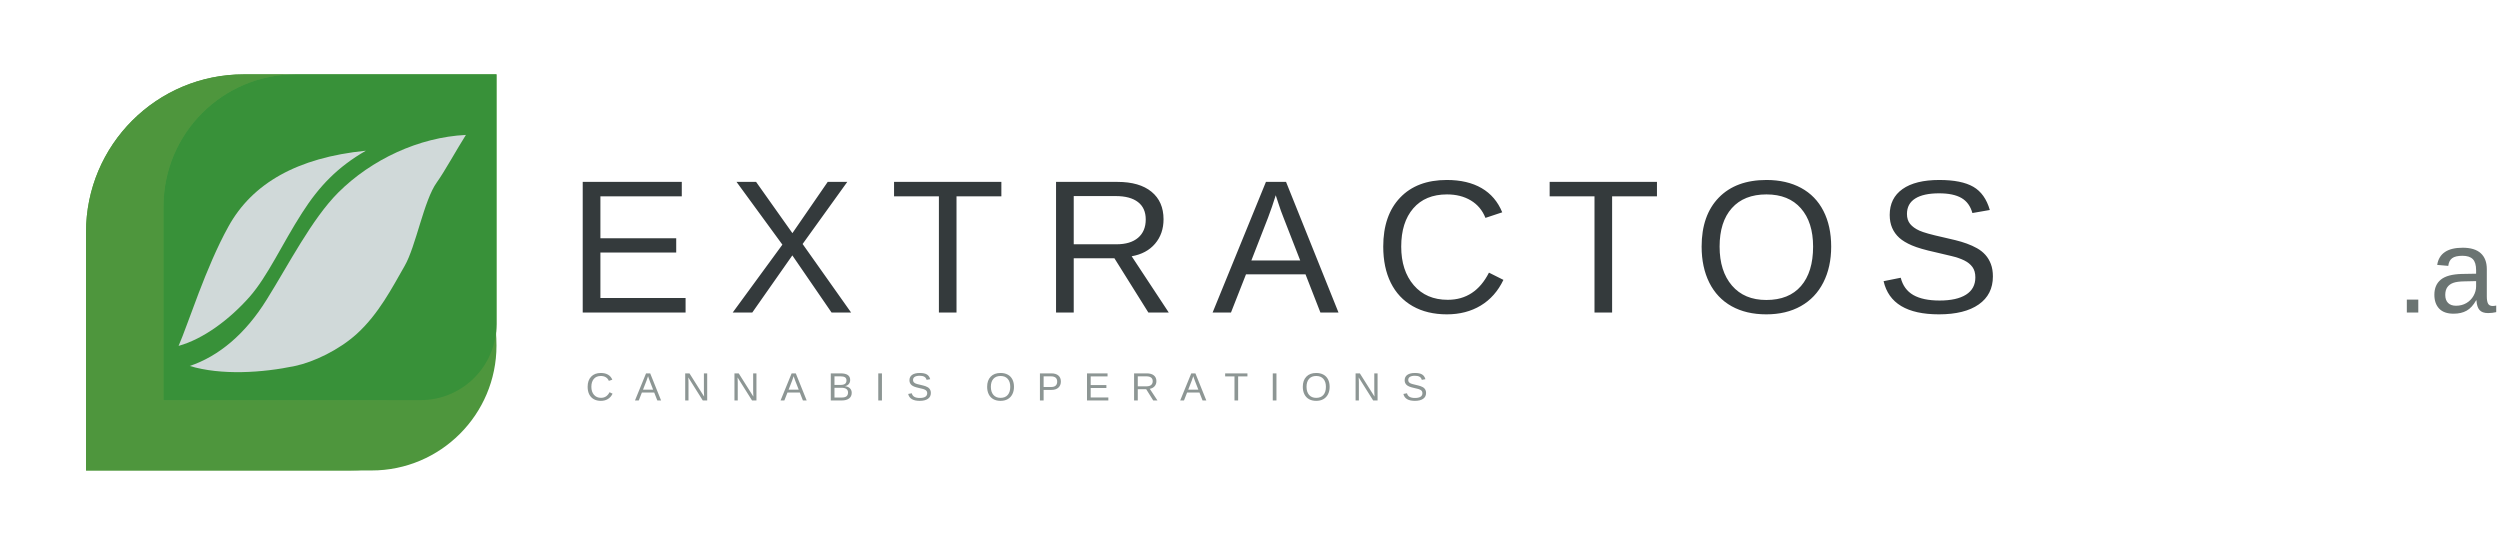
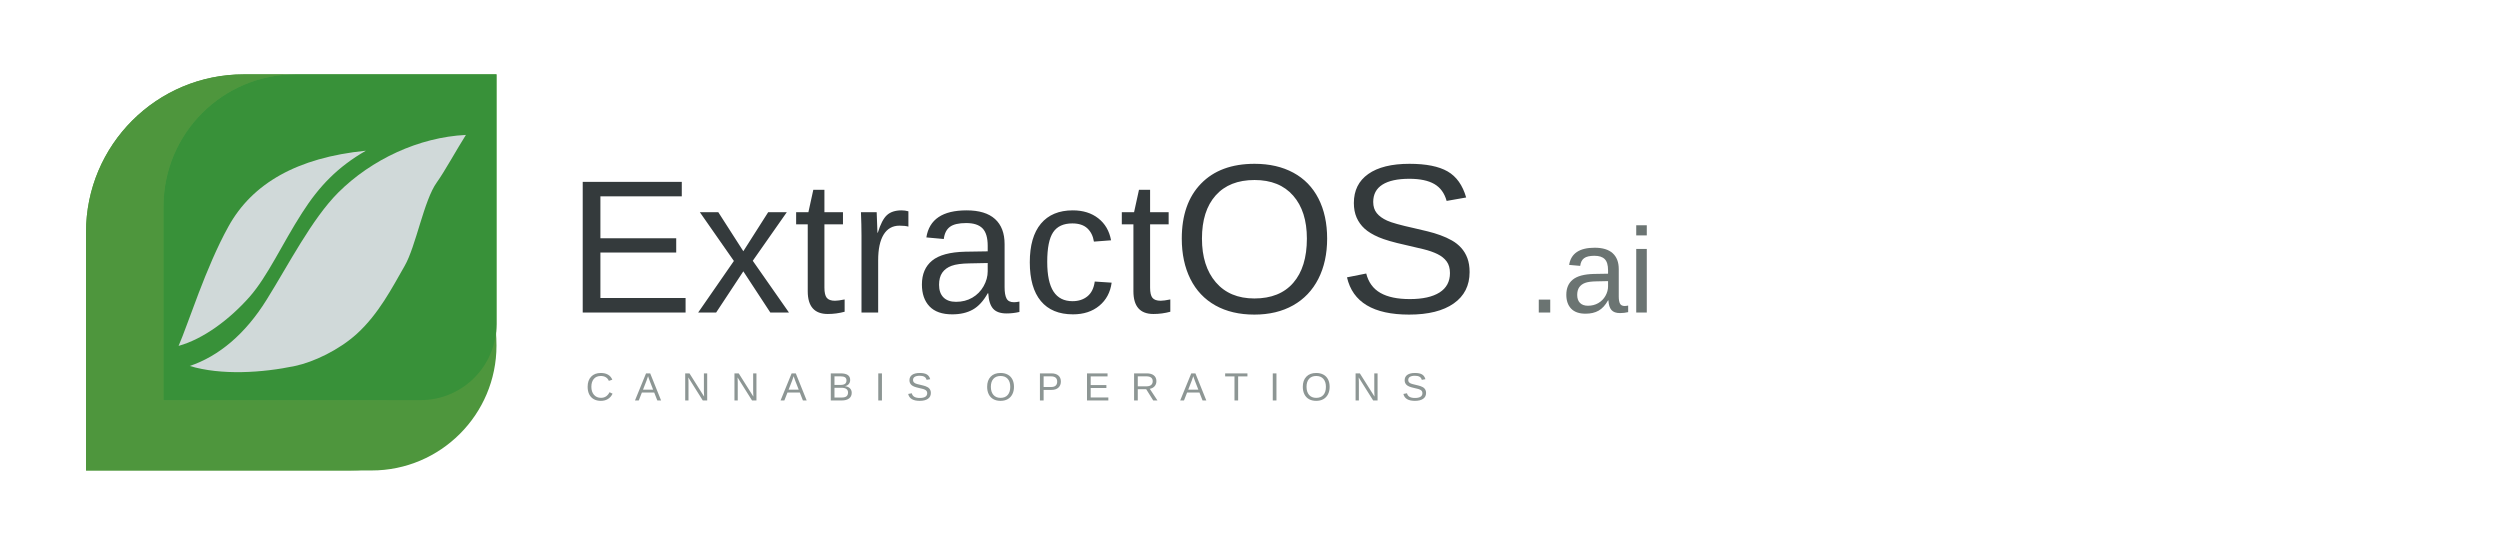
<svg xmlns="http://www.w3.org/2000/svg" shape-rendering="geometricPrecision" viewBox="0 0 1080 230" role="img" aria-labelledby="title desc">
  <g fill="none" fill-rule="evenodd">
    <g transform="translate(26 16) scale(.62)">
      <path fill="#5C9F43" d="M18 302V136C18 75.2 67.2 26 128 26h176v174c0 56.3-45.7 102-102 102H18Z" />
      <path fill="#4E963D" d="M18 302V136C18 75.2 67.2 26 128 26h36c-50.8 0-92 41.2-92 92v135h154c36.5 0 67.2-24.8 76.2-58.4 1.2 6.6 1.8 13.5 1.8 20.4 0 48-39 87-87 87H18Z" />
      <path fill="#389139" d="M72 253V118c0-50.8 41.2-92 92-92h140v174c0 29.3-23.7 53-53 53H72Z" />
      <path fill="#D0D9D9" d="M90.3 229.2 C110.4 222.4 128.9 207.1 143.8 183.1 C159.0 158.8 175.3 126.8 193.8 108.3 C216.8 85.4 249.9 69.8 282.7 68.2 C276.3 78.3 267.8 93.8 262.4 101.3 C253.4 113.8 247.9 145.8 240.0 159.5 C231.1 175.0 222.0 192.8 206.8 206.7 C194.3 218.1 176.5 226.5 163.6 229.2 C140.8 234.0 112.1 235.8 90.3 229.2 Z" />
      <path fill="#D0D9D9" d="M82.5 215.2 C89.4 199.4 101.3 160.7 117.3 131.9 C133.8 102.1 165.0 84.0 213.0 79.2 C193.4 90.5 180.5 103.8 168.5 122.6 C154.5 144.4 144.6 166.7 131.9 181.1 C117.8 197.0 99.7 210.4 82.5 215.2 Z" />
    </g>
    <g transform="translate(245 58)">
-       <text x="0" y="77" fill="#343A3C" font-family="Helvetica Neue, Arial, sans-serif" font-size="82" font-weight="300" letter-spacing="15">EXTRACTOS</text>
-       <text x="790" y="77" fill="#6B7472" font-family="Helvetica Neue, Arial, sans-serif" font-size="52" font-weight="300" letter-spacing="0">.ai</text>
+       <text x="0" y="77" fill="#343A3C" font-family="Helvetica Neue, Arial, sans-serif" font-size="82" font-weight="300" letter-spacing="1">Extract<tspan font-size="92" font-weight="400" letter-spacing="0">OS</tspan>
+       </text>
+       <text x="415" y="77" fill="#6B7472" font-family="Helvetica Neue, Arial, sans-serif" font-size="52" font-weight="300" letter-spacing="0">.ai</text>
      <text x="8" y="115" fill="#8D9694" font-family="Helvetica Neue, Arial, sans-serif" font-size="17" font-weight="400" letter-spacing="9">CANNABIS OPERATIONS</text>
    </g>
  </g>
</svg>
